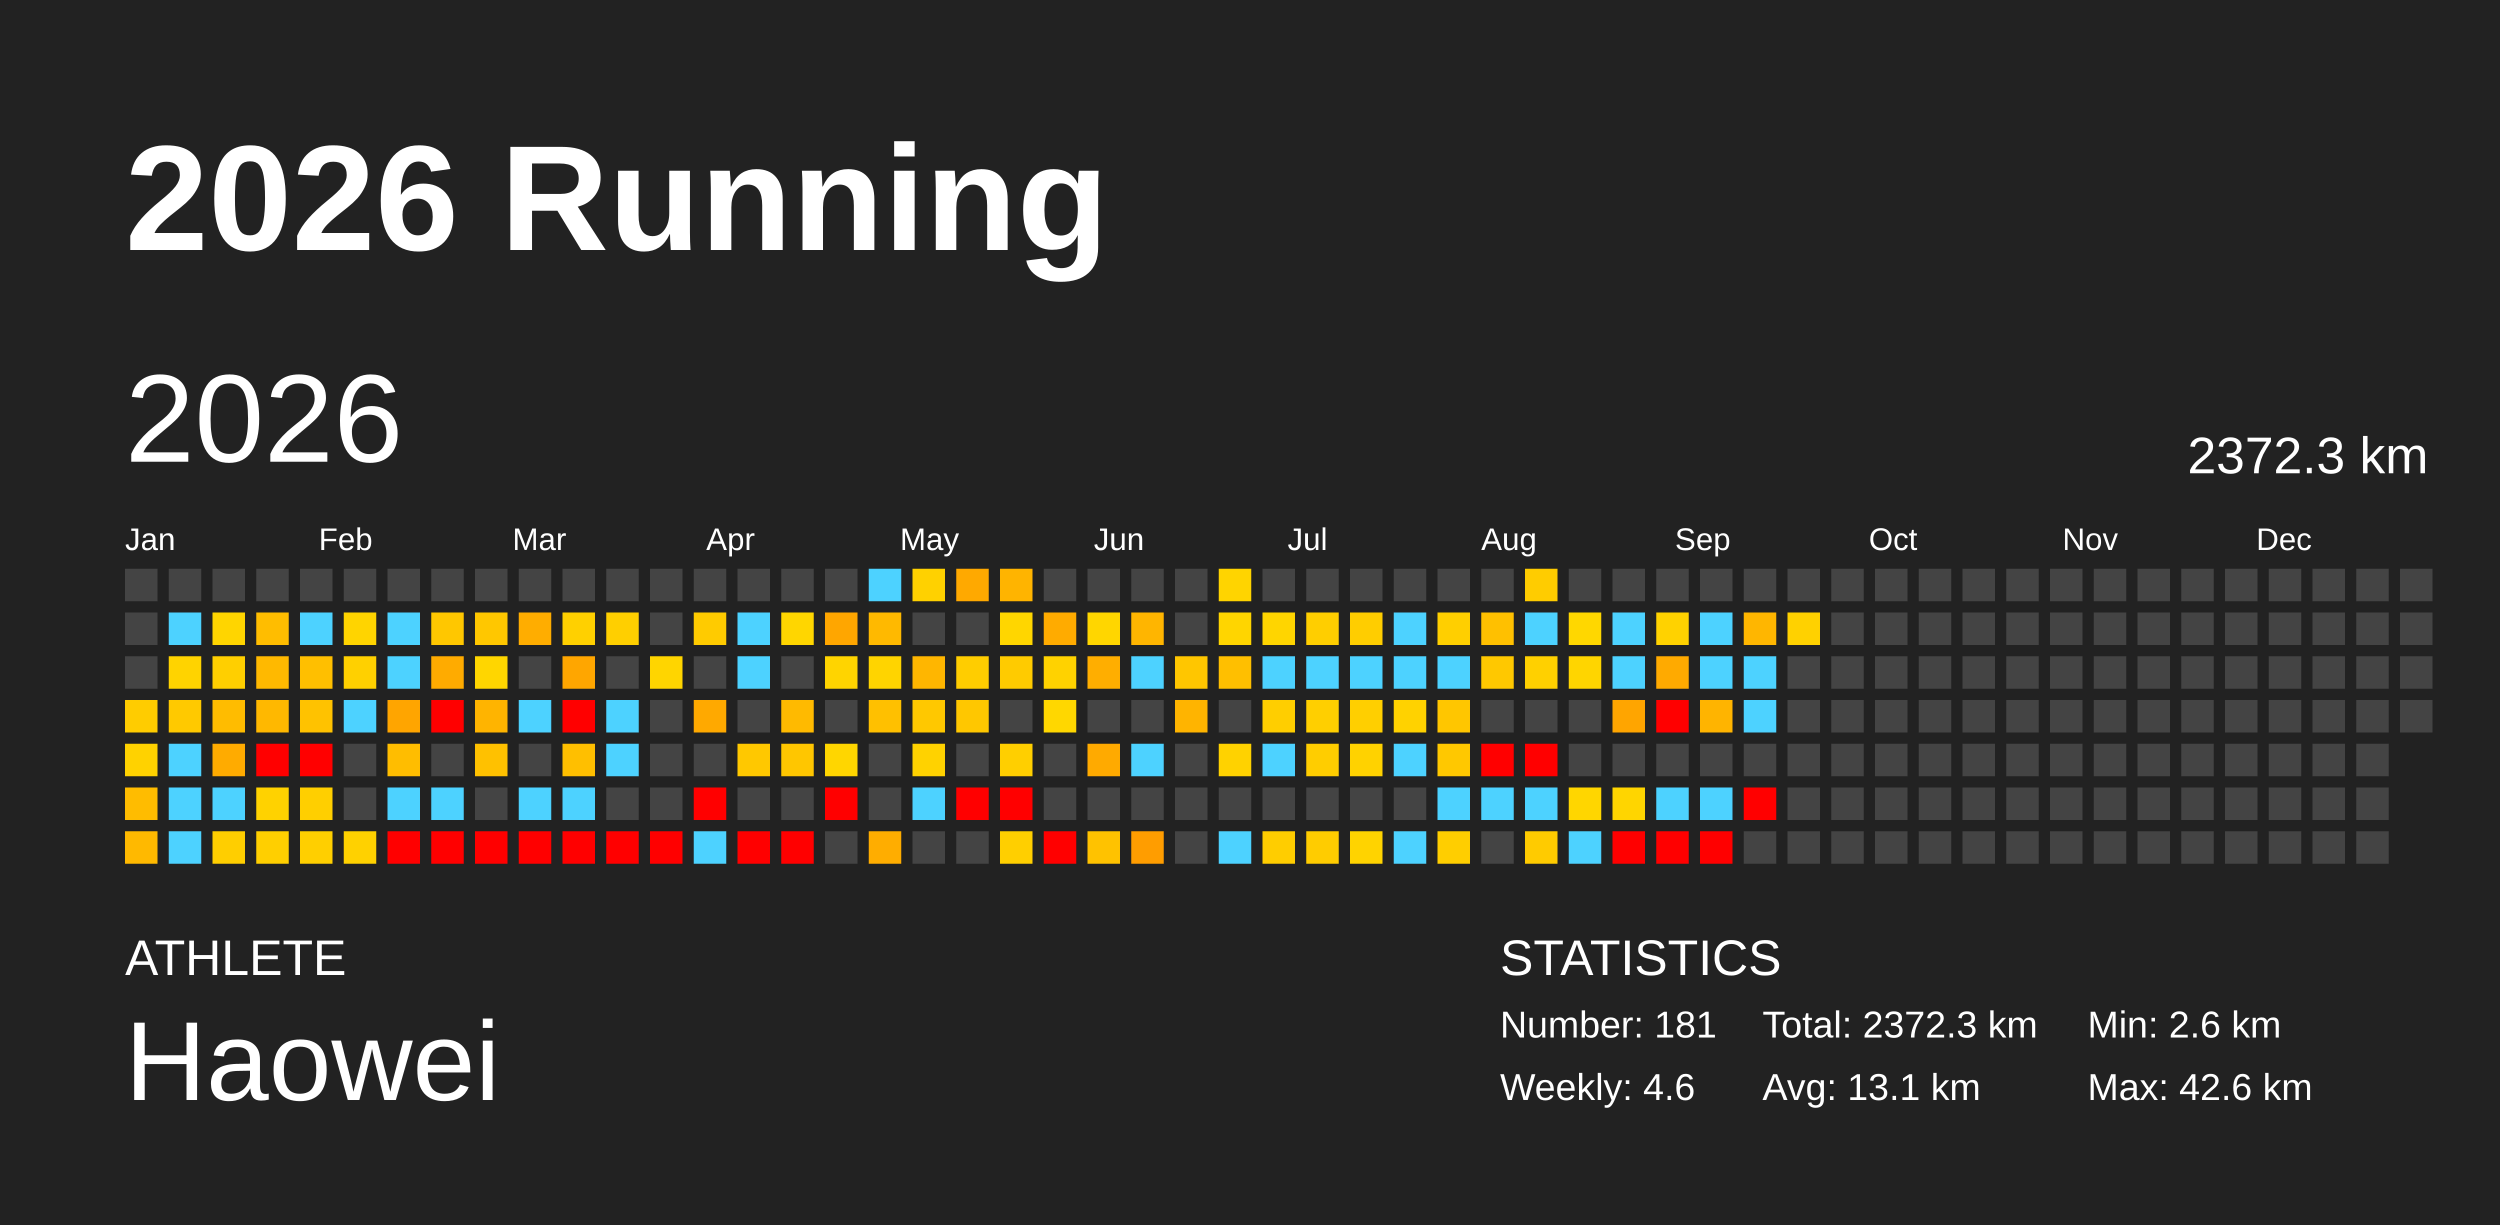
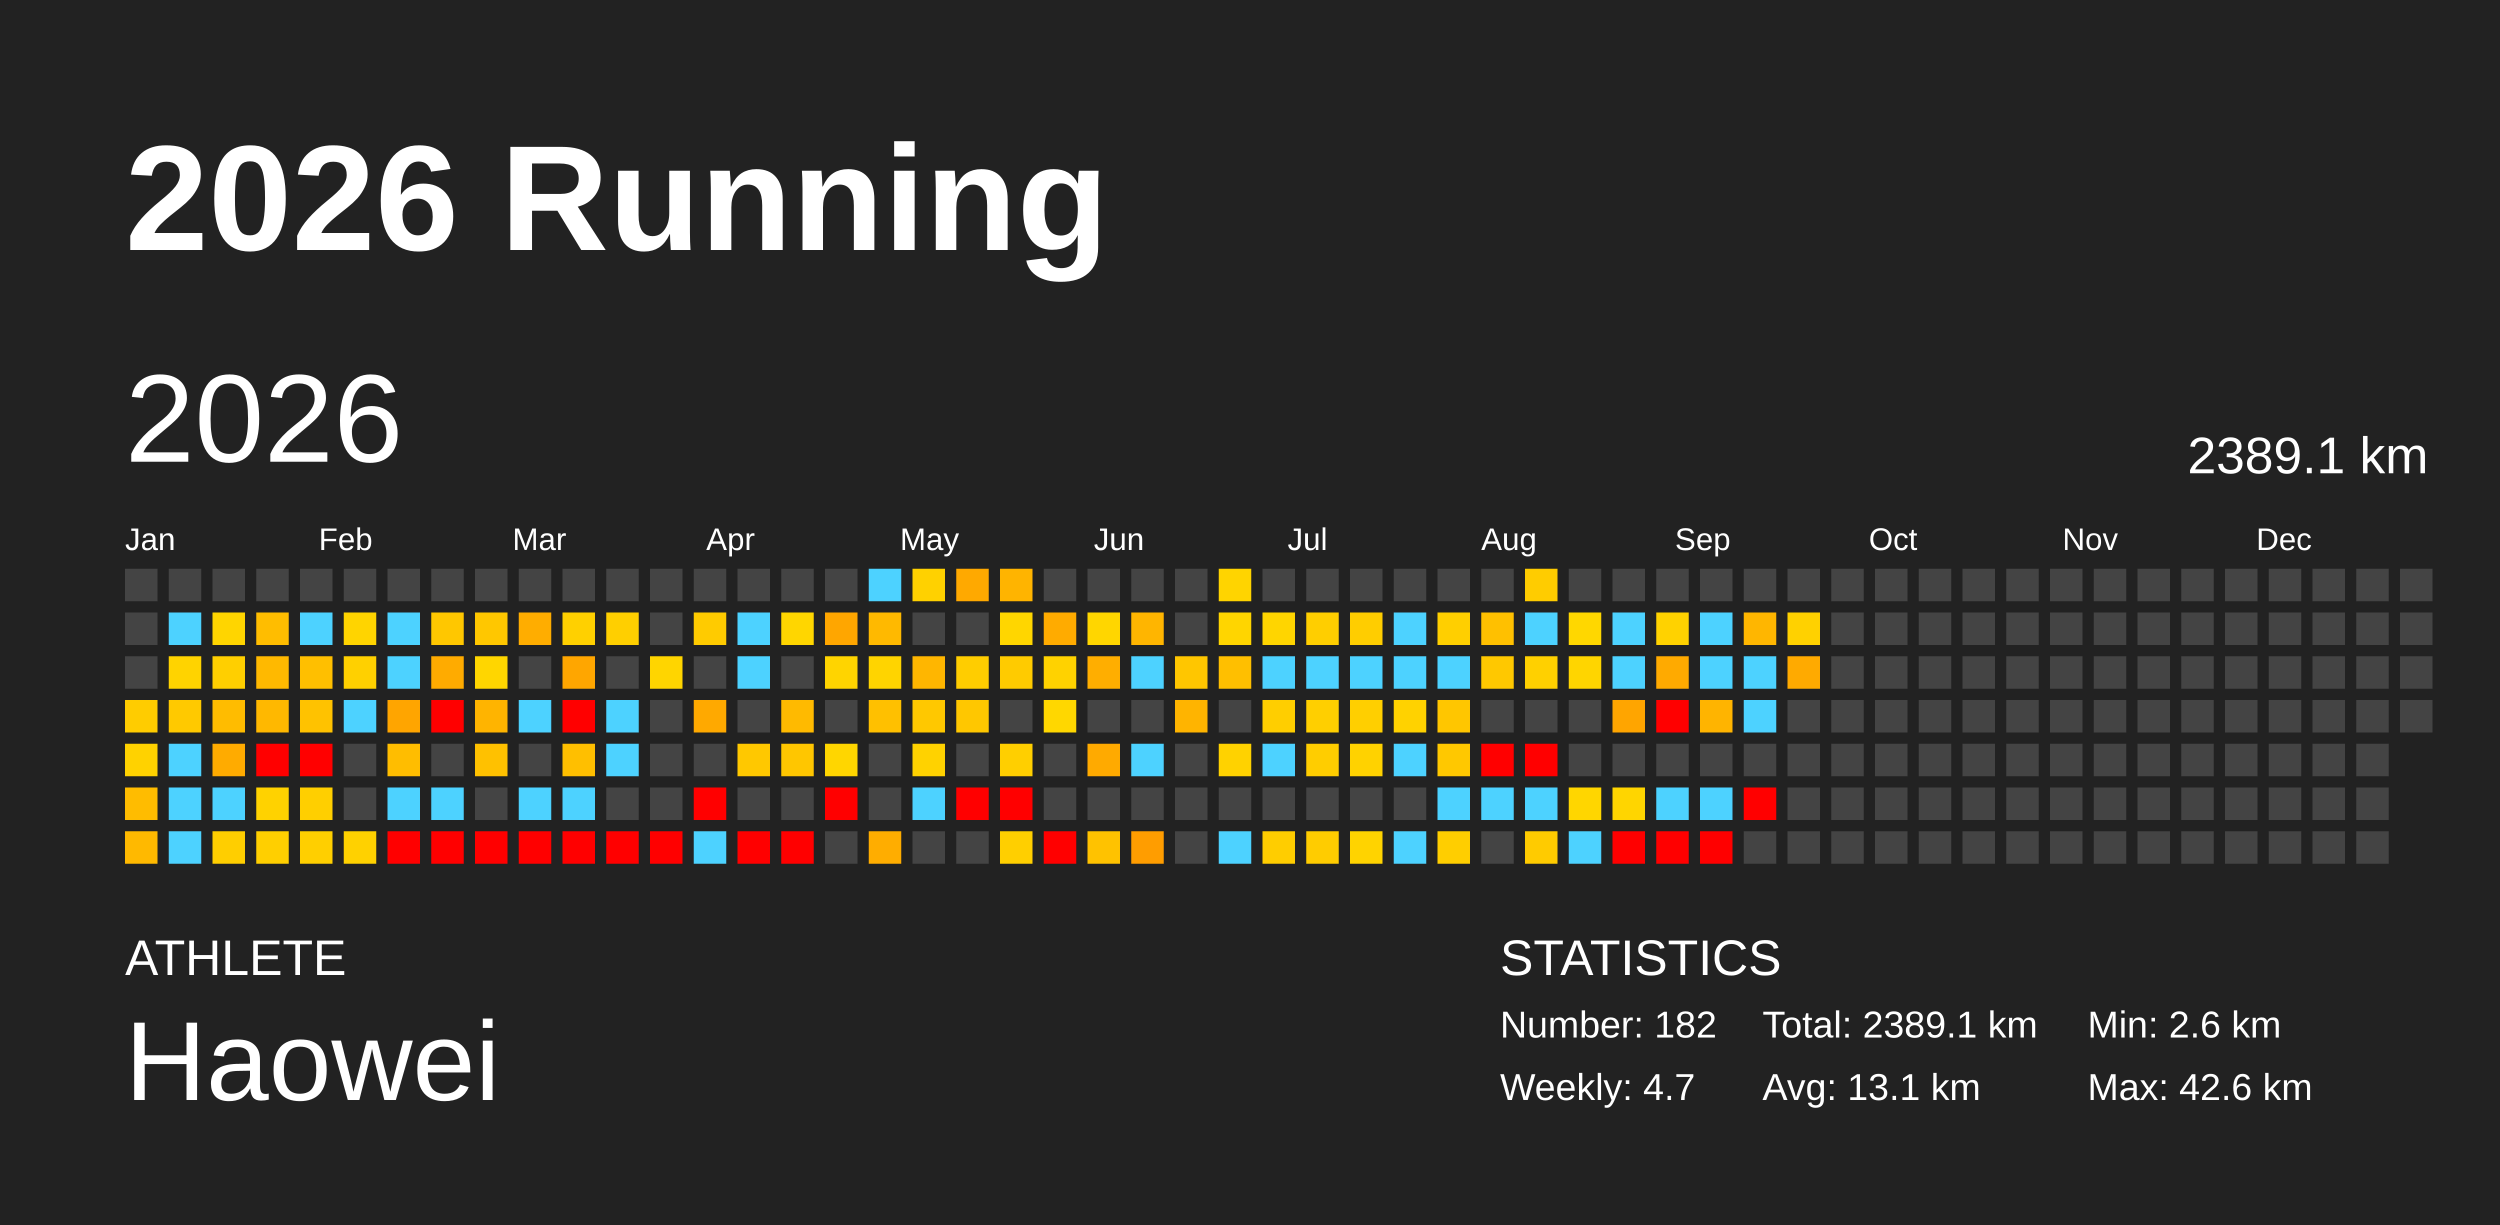
<svg xmlns="http://www.w3.org/2000/svg" baseProfile="full" height="98mm" version="1.1" viewBox="0,0,200,98" width="200mm">
  <defs />
  <rect fill="#222222" height="98" width="200" x="0" y="0" />
  <text fill="#FFFFFF" style="font-size:12px; font-family:Arial; font-weight:bold;" x="10" y="20">2026 Running</text>
  <text fill="#FFFFFF" style="font-size:4px; font-family:Arial" x="10" y="78">ATHLETE</text>
  <text fill="#FFFFFF" style="font-size:9px; font-family:Arial" x="10" y="88">Haowei</text>
  <text fill="#FFFFFF" style="font-size:4px; font-family:Arial" x="120" y="78">STATISTICS</text>
-   <text fill="#FFFFFF" style="font-size:3px; font-family:Arial" x="120" y="83">Number: 181</text>
-   <text fill="#FFFFFF" style="font-size:3px; font-family:Arial" x="120" y="88">Weekly: 4.6</text>
-   <text fill="#FFFFFF" style="font-size:3px; font-family:Arial" x="141" y="83">Total: 2372.3 km</text>
+   <text fill="#FFFFFF" style="font-size:3px; font-family:Arial" x="120" y="83">Number: 182</text>
+   <text fill="#FFFFFF" style="font-size:3px; font-family:Arial" x="120" y="88">Weekly: 4.7</text>
+   <text fill="#FFFFFF" style="font-size:3px; font-family:Arial" x="141" y="83">Total: 2389.1 km</text>
  <text fill="#FFFFFF" style="font-size:3px; font-family:Arial" x="141" y="88">Avg: 13.1 km</text>
  <text fill="#FFFFFF" style="font-size:3px; font-family:Arial" x="167" y="83">Min: 2.6 km</text>
  <text fill="#FFFFFF" style="font-size:3px; font-family:Arial" x="167" y="88">Max: 42.6 km</text>
  <text dominant-baseline="hanging" fill="#FFFFFF" style="font-size:10.0px; font-family:Arial;" x="10" y="30">2026</text>
-   <text dominant-baseline="hanging" fill="#FFFFFF" style="font-size:4.125px; font-family:Arial;" x="175" y="35">2372.3 km</text>
+   <text dominant-baseline="hanging" fill="#FFFFFF" style="font-size:4.125px; font-family:Arial;" x="175" y="35">2389.1 km</text>
  <text fill="#FFFFFF" style="font-size:2.5px; font-family:Arial" x="10.0" y="44">Jan</text>
  <text fill="#FFFFFF" style="font-size:2.5px; font-family:Arial" x="25.5" y="44">Feb</text>
  <text fill="#FFFFFF" style="font-size:2.5px; font-family:Arial" x="41.0" y="44">Mar</text>
  <text fill="#FFFFFF" style="font-size:2.5px; font-family:Arial" x="56.5" y="44">Apr</text>
  <text fill="#FFFFFF" style="font-size:2.5px; font-family:Arial" x="72.0" y="44">May</text>
  <text fill="#FFFFFF" style="font-size:2.5px; font-family:Arial" x="87.5" y="44">Jun</text>
  <text fill="#FFFFFF" style="font-size:2.5px; font-family:Arial" x="103.0" y="44">Jul</text>
  <text fill="#FFFFFF" style="font-size:2.5px; font-family:Arial" x="118.5" y="44">Aug</text>
  <text fill="#FFFFFF" style="font-size:2.5px; font-family:Arial" x="134.0" y="44">Sep</text>
  <text fill="#FFFFFF" style="font-size:2.5px; font-family:Arial" x="149.5" y="44">Oct</text>
  <text fill="#FFFFFF" style="font-size:2.5px; font-family:Arial" x="165.0" y="44">Nov</text>
  <text fill="#FFFFFF" style="font-size:2.5px; font-family:Arial" x="180.5" y="44">Dec</text>
  <rect fill="#444444" height="2.6" width="2.6" x="10.0" y="45.5" />
  <rect fill="#444444" height="2.6" width="2.6" x="10.0" y="49.0" />
  <rect fill="#444444" height="2.6" width="2.6" x="10.0" y="52.5" />
  <rect fill="#ffcc00" height="2.6" width="2.6" x="10.0" y="56.0" />
  <rect fill="#ffd200" height="2.6" width="2.6" x="10.0" y="59.5" />
  <rect fill="#ffbc00" height="2.6" width="2.6" x="10.0" y="63.0" />
  <rect fill="#ffb900" height="2.6" width="2.6" x="10.0" y="66.5" />
  <rect fill="#444444" height="2.6" width="2.6" x="13.5" y="45.5" />
  <rect fill="#4dd2ff" height="2.6" width="2.6" x="13.5" y="49.0" />
  <rect fill="#ffd300" height="2.6" width="2.6" x="13.5" y="52.5" />
  <rect fill="#ffc900" height="2.6" width="2.6" x="13.5" y="56.0" />
  <rect fill="#4dd2ff" height="2.6" width="2.6" x="13.5" y="59.5" />
  <rect fill="#4dd2ff" height="2.6" width="2.6" x="13.5" y="63.0" />
  <rect fill="#4dd2ff" height="2.6" width="2.6" x="13.5" y="66.5" />
  <rect fill="#444444" height="2.6" width="2.6" x="17.0" y="45.5" />
  <rect fill="#ffd500" height="2.6" width="2.6" x="17.0" y="49.0" />
  <rect fill="#ffcf00" height="2.6" width="2.6" x="17.0" y="52.5" />
  <rect fill="#ffbc00" height="2.6" width="2.6" x="17.0" y="56.0" />
  <rect fill="#ffab00" height="2.6" width="2.6" x="17.0" y="59.5" />
  <rect fill="#4dd2ff" height="2.6" width="2.6" x="17.0" y="63.0" />
  <rect fill="#ffce00" height="2.6" width="2.6" x="17.0" y="66.5" />
  <rect fill="#444444" height="2.6" width="2.6" x="20.5" y="45.5" />
  <rect fill="#ffbd00" height="2.6" width="2.6" x="20.5" y="49.0" />
  <rect fill="#ffb900" height="2.6" width="2.6" x="20.5" y="52.5" />
  <rect fill="#ffb800" height="2.6" width="2.6" x="20.5" y="56.0" />
  <rect fill="red" height="2.6" width="2.6" x="20.5" y="59.5" />
  <rect fill="#ffd200" height="2.6" width="2.6" x="20.5" y="63.0" />
  <rect fill="#ffcf00" height="2.6" width="2.6" x="20.5" y="66.5" />
  <rect fill="#444444" height="2.6" width="2.6" x="24.0" y="45.5" />
  <rect fill="#4dd2ff" height="2.6" width="2.6" x="24.0" y="49.0" />
  <rect fill="#ffbf00" height="2.6" width="2.6" x="24.0" y="52.5" />
  <rect fill="#ffc200" height="2.6" width="2.6" x="24.0" y="56.0" />
  <rect fill="red" height="2.6" width="2.6" x="24.0" y="59.5" />
  <rect fill="#ffcf00" height="2.6" width="2.6" x="24.0" y="63.0" />
  <rect fill="#ffcf00" height="2.6" width="2.6" x="24.0" y="66.5" />
  <rect fill="#444444" height="2.6" width="2.6" x="27.5" y="45.5" />
  <rect fill="#ffd400" height="2.6" width="2.6" x="27.5" y="49.0" />
  <rect fill="#ffd000" height="2.6" width="2.6" x="27.5" y="52.5" />
  <rect fill="#4dd2ff" height="2.6" width="2.6" x="27.5" y="56.0" />
  <rect fill="#444444" height="2.6" width="2.6" x="27.5" y="59.5" />
  <rect fill="#444444" height="2.6" width="2.6" x="27.5" y="63.0" />
  <rect fill="#ffd100" height="2.6" width="2.6" x="27.5" y="66.5" />
  <rect fill="#444444" height="2.6" width="2.6" x="31.0" y="45.5" />
  <rect fill="#4dd2ff" height="2.6" width="2.6" x="31.0" y="49.0" />
  <rect fill="#4dd2ff" height="2.6" width="2.6" x="31.0" y="52.5" />
  <rect fill="#ffa500" height="2.6" width="2.6" x="31.0" y="56.0" />
  <rect fill="#ffbd00" height="2.6" width="2.6" x="31.0" y="59.5" />
  <rect fill="#4dd2ff" height="2.6" width="2.6" x="31.0" y="63.0" />
  <rect fill="red" height="2.6" width="2.6" x="31.0" y="66.5" />
  <rect fill="#444444" height="2.6" width="2.6" x="34.5" y="45.5" />
  <rect fill="#ffc700" height="2.6" width="2.6" x="34.5" y="49.0" />
  <rect fill="#ffab00" height="2.6" width="2.6" x="34.5" y="52.5" />
  <rect fill="red" height="2.6" width="2.6" x="34.5" y="56.0" />
  <rect fill="#444444" height="2.6" width="2.6" x="34.5" y="59.5" />
  <rect fill="#4dd2ff" height="2.6" width="2.6" x="34.5" y="63.0" />
  <rect fill="red" height="2.6" width="2.6" x="34.5" y="66.5" />
  <rect fill="#444444" height="2.6" width="2.6" x="38.0" y="45.5" />
  <rect fill="#ffc700" height="2.6" width="2.6" x="38.0" y="49.0" />
  <rect fill="#ffd600" height="2.6" width="2.6" x="38.0" y="52.5" />
  <rect fill="#ffb400" height="2.6" width="2.6" x="38.0" y="56.0" />
  <rect fill="#ffc100" height="2.6" width="2.6" x="38.0" y="59.5" />
  <rect fill="#444444" height="2.6" width="2.6" x="38.0" y="63.0" />
  <rect fill="red" height="2.6" width="2.6" x="38.0" y="66.5" />
  <rect fill="#444444" height="2.6" width="2.6" x="41.5" y="45.5" />
  <rect fill="#ffad00" height="2.6" width="2.6" x="41.5" y="49.0" />
  <rect fill="#444444" height="2.6" width="2.6" x="41.5" y="52.5" />
  <rect fill="#4dd2ff" height="2.6" width="2.6" x="41.5" y="56.0" />
  <rect fill="#444444" height="2.6" width="2.6" x="41.5" y="59.5" />
  <rect fill="#4dd2ff" height="2.6" width="2.6" x="41.5" y="63.0" />
  <rect fill="red" height="2.6" width="2.6" x="41.5" y="66.5" />
  <rect fill="#444444" height="2.6" width="2.6" x="45.0" y="45.5" />
  <rect fill="#ffd000" height="2.6" width="2.6" x="45.0" y="49.0" />
  <rect fill="#ffa600" height="2.6" width="2.6" x="45.0" y="52.5" />
  <rect fill="red" height="2.6" width="2.6" x="45.0" y="56.0" />
  <rect fill="#ffbf00" height="2.6" width="2.6" x="45.0" y="59.5" />
  <rect fill="#4dd2ff" height="2.6" width="2.6" x="45.0" y="63.0" />
  <rect fill="red" height="2.6" width="2.6" x="45.0" y="66.5" />
  <rect fill="#444444" height="2.6" width="2.6" x="48.5" y="45.5" />
  <rect fill="#ffcf00" height="2.6" width="2.6" x="48.5" y="49.0" />
  <rect fill="#444444" height="2.6" width="2.6" x="48.5" y="52.5" />
  <rect fill="#4dd2ff" height="2.6" width="2.6" x="48.5" y="56.0" />
  <rect fill="#4dd2ff" height="2.6" width="2.6" x="48.5" y="59.5" />
  <rect fill="#444444" height="2.6" width="2.6" x="48.5" y="63.0" />
  <rect fill="red" height="2.6" width="2.6" x="48.5" y="66.5" />
  <rect fill="#444444" height="2.6" width="2.6" x="52.0" y="45.5" />
  <rect fill="#444444" height="2.6" width="2.6" x="52.0" y="49.0" />
  <rect fill="#ffd500" height="2.6" width="2.6" x="52.0" y="52.5" />
  <rect fill="#444444" height="2.6" width="2.6" x="52.0" y="56.0" />
  <rect fill="#444444" height="2.6" width="2.6" x="52.0" y="59.5" />
  <rect fill="#444444" height="2.6" width="2.6" x="52.0" y="63.0" />
  <rect fill="red" height="2.6" width="2.6" x="52.0" y="66.5" />
  <rect fill="#444444" height="2.6" width="2.6" x="55.5" y="45.5" />
  <rect fill="#ffcb00" height="2.6" width="2.6" x="55.5" y="49.0" />
  <rect fill="#444444" height="2.6" width="2.6" x="55.5" y="52.5" />
  <rect fill="#ffa900" height="2.6" width="2.6" x="55.5" y="56.0" />
  <rect fill="#444444" height="2.6" width="2.6" x="55.5" y="59.5" />
  <rect fill="red" height="2.6" width="2.6" x="55.5" y="63.0" />
  <rect fill="#4dd2ff" height="2.6" width="2.6" x="55.5" y="66.5" />
  <rect fill="#444444" height="2.6" width="2.6" x="59.0" y="45.5" />
  <rect fill="#4dd2ff" height="2.6" width="2.6" x="59.0" y="49.0" />
  <rect fill="#4dd2ff" height="2.6" width="2.6" x="59.0" y="52.5" />
  <rect fill="#444444" height="2.6" width="2.6" x="59.0" y="56.0" />
  <rect fill="#ffc800" height="2.6" width="2.6" x="59.0" y="59.5" />
  <rect fill="#444444" height="2.6" width="2.6" x="59.0" y="63.0" />
  <rect fill="red" height="2.6" width="2.6" x="59.0" y="66.5" />
  <rect fill="#444444" height="2.6" width="2.6" x="62.5" y="45.5" />
  <rect fill="#ffd600" height="2.6" width="2.6" x="62.5" y="49.0" />
  <rect fill="#444444" height="2.6" width="2.6" x="62.5" y="52.5" />
  <rect fill="#ffba00" height="2.6" width="2.6" x="62.5" y="56.0" />
  <rect fill="#ffc600" height="2.6" width="2.6" x="62.5" y="59.5" />
  <rect fill="#444444" height="2.6" width="2.6" x="62.5" y="63.0" />
  <rect fill="red" height="2.6" width="2.6" x="62.5" y="66.5" />
  <rect fill="#444444" height="2.6" width="2.6" x="66.0" y="45.5" />
  <rect fill="#ffa600" height="2.6" width="2.6" x="66.0" y="49.0" />
  <rect fill="#ffd400" height="2.6" width="2.6" x="66.0" y="52.5" />
  <rect fill="#444444" height="2.6" width="2.6" x="66.0" y="56.0" />
  <rect fill="#ffd600" height="2.6" width="2.6" x="66.0" y="59.5" />
  <rect fill="red" height="2.6" width="2.6" x="66.0" y="63.0" />
  <rect fill="#444444" height="2.6" width="2.6" x="66.0" y="66.5" />
  <rect fill="#4dd2ff" height="2.6" width="2.6" x="69.5" y="45.5" />
  <rect fill="#ffb900" height="2.6" width="2.6" x="69.5" y="49.0" />
  <rect fill="#ffd400" height="2.6" width="2.6" x="69.5" y="52.5" />
  <rect fill="#ffc000" height="2.6" width="2.6" x="69.5" y="56.0" />
  <rect fill="#444444" height="2.6" width="2.6" x="69.5" y="59.5" />
  <rect fill="#444444" height="2.6" width="2.6" x="69.5" y="63.0" />
  <rect fill="#ffad00" height="2.6" width="2.6" x="69.5" y="66.5" />
  <rect fill="#ffd100" height="2.6" width="2.6" x="73.0" y="45.5" />
  <rect fill="#444444" height="2.6" width="2.6" x="73.0" y="49.0" />
  <rect fill="#ffb600" height="2.6" width="2.6" x="73.0" y="52.5" />
  <rect fill="#ffc800" height="2.6" width="2.6" x="73.0" y="56.0" />
  <rect fill="#ffd200" height="2.6" width="2.6" x="73.0" y="59.5" />
  <rect fill="#4dd2ff" height="2.6" width="2.6" x="73.0" y="63.0" />
  <rect fill="#444444" height="2.6" width="2.6" x="73.0" y="66.5" />
  <rect fill="#ffa900" height="2.6" width="2.6" x="76.5" y="45.5" />
  <rect fill="#444444" height="2.6" width="2.6" x="76.5" y="49.0" />
  <rect fill="#ffcd00" height="2.6" width="2.6" x="76.5" y="52.5" />
  <rect fill="#ffc700" height="2.6" width="2.6" x="76.5" y="56.0" />
  <rect fill="#444444" height="2.6" width="2.6" x="76.5" y="59.5" />
  <rect fill="red" height="2.6" width="2.6" x="76.5" y="63.0" />
  <rect fill="#444444" height="2.6" width="2.6" x="76.5" y="66.5" />
  <rect fill="#ffb400" height="2.6" width="2.6" x="80.0" y="45.5" />
  <rect fill="#ffd600" height="2.6" width="2.6" x="80.0" y="49.0" />
  <rect fill="#ffcb00" height="2.6" width="2.6" x="80.0" y="52.5" />
  <rect fill="#444444" height="2.6" width="2.6" x="80.0" y="56.0" />
  <rect fill="#ffcf00" height="2.6" width="2.6" x="80.0" y="59.5" />
  <rect fill="red" height="2.6" width="2.6" x="80.0" y="63.0" />
  <rect fill="#ffcf00" height="2.6" width="2.6" x="80.0" y="66.5" />
  <rect fill="#444444" height="2.6" width="2.6" x="83.5" y="45.5" />
  <rect fill="#ffab00" height="2.6" width="2.6" x="83.5" y="49.0" />
  <rect fill="#ffd200" height="2.6" width="2.6" x="83.5" y="52.5" />
  <rect fill="#ffd700" height="2.6" width="2.6" x="83.5" y="56.0" />
  <rect fill="#444444" height="2.6" width="2.6" x="83.5" y="59.5" />
  <rect fill="#444444" height="2.6" width="2.6" x="83.5" y="63.0" />
  <rect fill="red" height="2.6" width="2.6" x="83.5" y="66.5" />
  <rect fill="#444444" height="2.6" width="2.6" x="87.0" y="45.5" />
  <rect fill="#ffd600" height="2.6" width="2.6" x="87.0" y="49.0" />
  <rect fill="#ffae00" height="2.6" width="2.6" x="87.0" y="52.5" />
  <rect fill="#444444" height="2.6" width="2.6" x="87.0" y="56.0" />
  <rect fill="#ffaa00" height="2.6" width="2.6" x="87.0" y="59.5" />
  <rect fill="#444444" height="2.6" width="2.6" x="87.0" y="63.0" />
  <rect fill="#ffc200" height="2.6" width="2.6" x="87.0" y="66.5" />
  <rect fill="#444444" height="2.6" width="2.6" x="90.5" y="45.5" />
  <rect fill="#ffb500" height="2.6" width="2.6" x="90.5" y="49.0" />
  <rect fill="#4dd2ff" height="2.6" width="2.6" x="90.5" y="52.5" />
  <rect fill="#444444" height="2.6" width="2.6" x="90.5" y="56.0" />
  <rect fill="#4dd2ff" height="2.6" width="2.6" x="90.5" y="59.5" />
  <rect fill="#444444" height="2.6" width="2.6" x="90.5" y="63.0" />
  <rect fill="#ff9d00" height="2.6" width="2.6" x="90.5" y="66.5" />
  <rect fill="#444444" height="2.6" width="2.6" x="94.0" y="45.5" />
  <rect fill="#444444" height="2.6" width="2.6" x="94.0" y="49.0" />
  <rect fill="#ffc600" height="2.6" width="2.6" x="94.0" y="52.5" />
  <rect fill="#ffb400" height="2.6" width="2.6" x="94.0" y="56.0" />
  <rect fill="#444444" height="2.6" width="2.6" x="94.0" y="59.5" />
  <rect fill="#444444" height="2.6" width="2.6" x="94.0" y="63.0" />
  <rect fill="#444444" height="2.6" width="2.6" x="94.0" y="66.5" />
  <rect fill="#ffd400" height="2.6" width="2.6" x="97.5" y="45.5" />
  <rect fill="#ffd500" height="2.6" width="2.6" x="97.5" y="49.0" />
  <rect fill="#ffbf00" height="2.6" width="2.6" x="97.5" y="52.5" />
  <rect fill="#444444" height="2.6" width="2.6" x="97.5" y="56.0" />
  <rect fill="#ffd200" height="2.6" width="2.6" x="97.5" y="59.5" />
  <rect fill="#444444" height="2.6" width="2.6" x="97.5" y="63.0" />
  <rect fill="#4dd2ff" height="2.6" width="2.6" x="97.5" y="66.5" />
  <rect fill="#444444" height="2.6" width="2.6" x="101.0" y="45.5" />
  <rect fill="#ffd500" height="2.6" width="2.6" x="101.0" y="49.0" />
  <rect fill="#4dd2ff" height="2.6" width="2.6" x="101.0" y="52.5" />
  <rect fill="#ffce00" height="2.6" width="2.6" x="101.0" y="56.0" />
  <rect fill="#4dd2ff" height="2.6" width="2.6" x="101.0" y="59.5" />
  <rect fill="#444444" height="2.6" width="2.6" x="101.0" y="63.0" />
  <rect fill="#ffcd00" height="2.6" width="2.6" x="101.0" y="66.5" />
  <rect fill="#444444" height="2.6" width="2.6" x="104.5" y="45.5" />
  <rect fill="#ffce00" height="2.6" width="2.6" x="104.5" y="49.0" />
  <rect fill="#4dd2ff" height="2.6" width="2.6" x="104.5" y="52.5" />
  <rect fill="#ffcf00" height="2.6" width="2.6" x="104.5" y="56.0" />
  <rect fill="#ffcd00" height="2.6" width="2.6" x="104.5" y="59.5" />
  <rect fill="#444444" height="2.6" width="2.6" x="104.5" y="63.0" />
  <rect fill="#ffcc00" height="2.6" width="2.6" x="104.5" y="66.5" />
  <rect fill="#444444" height="2.6" width="2.6" x="108.0" y="45.5" />
  <rect fill="#ffcd00" height="2.6" width="2.6" x="108.0" y="49.0" />
  <rect fill="#4dd2ff" height="2.6" width="2.6" x="108.0" y="52.5" />
  <rect fill="#ffcf00" height="2.6" width="2.6" x="108.0" y="56.0" />
  <rect fill="#ffd200" height="2.6" width="2.6" x="108.0" y="59.5" />
  <rect fill="#444444" height="2.6" width="2.6" x="108.0" y="63.0" />
  <rect fill="#ffd300" height="2.6" width="2.6" x="108.0" y="66.5" />
  <rect fill="#444444" height="2.6" width="2.6" x="111.5" y="45.5" />
  <rect fill="#4dd2ff" height="2.6" width="2.6" x="111.5" y="49.0" />
  <rect fill="#4dd2ff" height="2.6" width="2.6" x="111.5" y="52.5" />
  <rect fill="#ffd200" height="2.6" width="2.6" x="111.5" y="56.0" />
  <rect fill="#4dd2ff" height="2.6" width="2.6" x="111.5" y="59.5" />
  <rect fill="#444444" height="2.6" width="2.6" x="111.5" y="63.0" />
  <rect fill="#4dd2ff" height="2.6" width="2.6" x="111.5" y="66.5" />
  <rect fill="#444444" height="2.6" width="2.6" x="115.0" y="45.5" />
  <rect fill="#ffcf00" height="2.6" width="2.6" x="115.0" y="49.0" />
  <rect fill="#4dd2ff" height="2.6" width="2.6" x="115.0" y="52.5" />
  <rect fill="#ffc600" height="2.6" width="2.6" x="115.0" y="56.0" />
  <rect fill="#ffc800" height="2.6" width="2.6" x="115.0" y="59.5" />
  <rect fill="#4dd2ff" height="2.6" width="2.6" x="115.0" y="63.0" />
  <rect fill="#ffce00" height="2.6" width="2.6" x="115.0" y="66.5" />
  <rect fill="#444444" height="2.6" width="2.6" x="118.5" y="45.5" />
  <rect fill="#ffc000" height="2.6" width="2.6" x="118.5" y="49.0" />
  <rect fill="#ffc800" height="2.6" width="2.6" x="118.5" y="52.5" />
  <rect fill="#444444" height="2.6" width="2.6" x="118.5" y="56.0" />
  <rect fill="red" height="2.6" width="2.6" x="118.5" y="59.5" />
  <rect fill="#4dd2ff" height="2.6" width="2.6" x="118.5" y="63.0" />
  <rect fill="#444444" height="2.6" width="2.6" x="118.5" y="66.5" />
  <rect fill="#ffcc00" height="2.6" width="2.6" x="122.0" y="45.5" />
  <rect fill="#4dd2ff" height="2.6" width="2.6" x="122.0" y="49.0" />
  <rect fill="#ffd000" height="2.6" width="2.6" x="122.0" y="52.5" />
  <rect fill="#444444" height="2.6" width="2.6" x="122.0" y="56.0" />
  <rect fill="red" height="2.6" width="2.6" x="122.0" y="59.5" />
  <rect fill="#4dd2ff" height="2.6" width="2.6" x="122.0" y="63.0" />
  <rect fill="#ffcb00" height="2.6" width="2.6" x="122.0" y="66.5" />
  <rect fill="#444444" height="2.6" width="2.6" x="125.5" y="45.5" />
  <rect fill="#ffd700" height="2.6" width="2.6" x="125.5" y="49.0" />
  <rect fill="#ffd500" height="2.6" width="2.6" x="125.5" y="52.5" />
  <rect fill="#444444" height="2.6" width="2.6" x="125.5" y="56.0" />
  <rect fill="#444444" height="2.6" width="2.6" x="125.5" y="59.5" />
  <rect fill="#ffd600" height="2.6" width="2.6" x="125.5" y="63.0" />
  <rect fill="#4dd2ff" height="2.6" width="2.6" x="125.5" y="66.5" />
  <rect fill="#444444" height="2.6" width="2.6" x="129.0" y="45.5" />
  <rect fill="#4dd2ff" height="2.6" width="2.6" x="129.0" y="49.0" />
  <rect fill="#4dd2ff" height="2.6" width="2.6" x="129.0" y="52.5" />
  <rect fill="#ffa500" height="2.6" width="2.6" x="129.0" y="56.0" />
  <rect fill="#444444" height="2.6" width="2.6" x="129.0" y="59.5" />
  <rect fill="#ffd500" height="2.6" width="2.6" x="129.0" y="63.0" />
  <rect fill="red" height="2.6" width="2.6" x="129.0" y="66.5" />
  <rect fill="#444444" height="2.6" width="2.6" x="132.5" y="45.5" />
  <rect fill="#ffd200" height="2.6" width="2.6" x="132.5" y="49.0" />
  <rect fill="#ffaa00" height="2.6" width="2.6" x="132.5" y="52.5" />
  <rect fill="red" height="2.6" width="2.6" x="132.5" y="56.0" />
  <rect fill="#444444" height="2.6" width="2.6" x="132.5" y="59.5" />
  <rect fill="#4dd2ff" height="2.6" width="2.6" x="132.5" y="63.0" />
  <rect fill="red" height="2.6" width="2.6" x="132.5" y="66.5" />
  <rect fill="#444444" height="2.6" width="2.6" x="136.0" y="45.5" />
  <rect fill="#4dd2ff" height="2.6" width="2.6" x="136.0" y="49.0" />
  <rect fill="#4dd2ff" height="2.6" width="2.6" x="136.0" y="52.5" />
  <rect fill="#ffb400" height="2.6" width="2.6" x="136.0" y="56.0" />
  <rect fill="#444444" height="2.6" width="2.6" x="136.0" y="59.5" />
  <rect fill="#4dd2ff" height="2.6" width="2.6" x="136.0" y="63.0" />
  <rect fill="red" height="2.6" width="2.6" x="136.0" y="66.5" />
  <rect fill="#444444" height="2.6" width="2.6" x="139.5" y="45.5" />
  <rect fill="#ffb600" height="2.6" width="2.6" x="139.5" y="49.0" />
  <rect fill="#4dd2ff" height="2.6" width="2.6" x="139.5" y="52.5" />
  <rect fill="#4dd2ff" height="2.6" width="2.6" x="139.5" y="56.0" />
  <rect fill="#444444" height="2.6" width="2.6" x="139.5" y="59.5" />
  <rect fill="red" height="2.6" width="2.6" x="139.5" y="63.0" />
  <rect fill="#444444" height="2.6" width="2.6" x="139.5" y="66.5" />
  <rect fill="#444444" height="2.6" width="2.6" x="143.0" y="45.5" />
  <rect fill="#ffd100" height="2.6" width="2.6" x="143.0" y="49.0" />
-   <rect fill="#444444" height="2.6" width="2.6" x="143.0" y="52.5" />
+   <rect fill="#ffaa00" height="2.6" width="2.6" x="143.0" y="52.5" />
  <rect fill="#444444" height="2.6" width="2.6" x="143.0" y="56.0" />
  <rect fill="#444444" height="2.6" width="2.6" x="143.0" y="59.5" />
  <rect fill="#444444" height="2.6" width="2.6" x="143.0" y="63.0" />
  <rect fill="#444444" height="2.6" width="2.6" x="143.0" y="66.5" />
  <rect fill="#444444" height="2.6" width="2.6" x="146.5" y="45.5" />
  <rect fill="#444444" height="2.6" width="2.6" x="146.5" y="49.0" />
  <rect fill="#444444" height="2.6" width="2.6" x="146.5" y="52.5" />
  <rect fill="#444444" height="2.6" width="2.6" x="146.5" y="56.0" />
  <rect fill="#444444" height="2.6" width="2.6" x="146.5" y="59.5" />
  <rect fill="#444444" height="2.6" width="2.6" x="146.5" y="63.0" />
  <rect fill="#444444" height="2.6" width="2.6" x="146.5" y="66.5" />
  <rect fill="#444444" height="2.6" width="2.6" x="150.0" y="45.5" />
  <rect fill="#444444" height="2.6" width="2.6" x="150.0" y="49.0" />
  <rect fill="#444444" height="2.6" width="2.6" x="150.0" y="52.5" />
  <rect fill="#444444" height="2.6" width="2.6" x="150.0" y="56.0" />
  <rect fill="#444444" height="2.6" width="2.6" x="150.0" y="59.5" />
  <rect fill="#444444" height="2.6" width="2.6" x="150.0" y="63.0" />
  <rect fill="#444444" height="2.6" width="2.6" x="150.0" y="66.5" />
  <rect fill="#444444" height="2.6" width="2.6" x="153.5" y="45.5" />
  <rect fill="#444444" height="2.6" width="2.6" x="153.5" y="49.0" />
  <rect fill="#444444" height="2.6" width="2.6" x="153.5" y="52.5" />
  <rect fill="#444444" height="2.6" width="2.6" x="153.5" y="56.0" />
  <rect fill="#444444" height="2.6" width="2.6" x="153.5" y="59.5" />
  <rect fill="#444444" height="2.6" width="2.6" x="153.5" y="63.0" />
  <rect fill="#444444" height="2.6" width="2.6" x="153.5" y="66.5" />
  <rect fill="#444444" height="2.6" width="2.6" x="157.0" y="45.5" />
  <rect fill="#444444" height="2.6" width="2.6" x="157.0" y="49.0" />
  <rect fill="#444444" height="2.6" width="2.6" x="157.0" y="52.5" />
  <rect fill="#444444" height="2.6" width="2.6" x="157.0" y="56.0" />
  <rect fill="#444444" height="2.6" width="2.6" x="157.0" y="59.5" />
  <rect fill="#444444" height="2.6" width="2.6" x="157.0" y="63.0" />
  <rect fill="#444444" height="2.6" width="2.6" x="157.0" y="66.5" />
  <rect fill="#444444" height="2.6" width="2.6" x="160.5" y="45.5" />
  <rect fill="#444444" height="2.6" width="2.6" x="160.5" y="49.0" />
  <rect fill="#444444" height="2.6" width="2.6" x="160.5" y="52.5" />
  <rect fill="#444444" height="2.6" width="2.6" x="160.5" y="56.0" />
  <rect fill="#444444" height="2.6" width="2.6" x="160.5" y="59.5" />
  <rect fill="#444444" height="2.6" width="2.6" x="160.5" y="63.0" />
  <rect fill="#444444" height="2.6" width="2.6" x="160.5" y="66.5" />
  <rect fill="#444444" height="2.6" width="2.6" x="164.0" y="45.5" />
  <rect fill="#444444" height="2.6" width="2.6" x="164.0" y="49.0" />
  <rect fill="#444444" height="2.6" width="2.6" x="164.0" y="52.5" />
  <rect fill="#444444" height="2.6" width="2.6" x="164.0" y="56.0" />
  <rect fill="#444444" height="2.6" width="2.6" x="164.0" y="59.5" />
  <rect fill="#444444" height="2.6" width="2.6" x="164.0" y="63.0" />
  <rect fill="#444444" height="2.6" width="2.6" x="164.0" y="66.5" />
  <rect fill="#444444" height="2.6" width="2.6" x="167.5" y="45.5" />
  <rect fill="#444444" height="2.6" width="2.6" x="167.5" y="49.0" />
  <rect fill="#444444" height="2.6" width="2.6" x="167.5" y="52.5" />
  <rect fill="#444444" height="2.6" width="2.6" x="167.5" y="56.0" />
  <rect fill="#444444" height="2.6" width="2.6" x="167.5" y="59.5" />
  <rect fill="#444444" height="2.6" width="2.6" x="167.5" y="63.0" />
  <rect fill="#444444" height="2.6" width="2.6" x="167.5" y="66.5" />
  <rect fill="#444444" height="2.6" width="2.6" x="171.0" y="45.5" />
  <rect fill="#444444" height="2.6" width="2.6" x="171.0" y="49.0" />
  <rect fill="#444444" height="2.6" width="2.6" x="171.0" y="52.5" />
  <rect fill="#444444" height="2.6" width="2.6" x="171.0" y="56.0" />
  <rect fill="#444444" height="2.6" width="2.6" x="171.0" y="59.5" />
  <rect fill="#444444" height="2.6" width="2.6" x="171.0" y="63.0" />
  <rect fill="#444444" height="2.6" width="2.6" x="171.0" y="66.5" />
  <rect fill="#444444" height="2.6" width="2.6" x="174.5" y="45.5" />
  <rect fill="#444444" height="2.6" width="2.6" x="174.5" y="49.0" />
  <rect fill="#444444" height="2.6" width="2.6" x="174.5" y="52.5" />
  <rect fill="#444444" height="2.6" width="2.6" x="174.5" y="56.0" />
  <rect fill="#444444" height="2.6" width="2.6" x="174.5" y="59.5" />
  <rect fill="#444444" height="2.6" width="2.6" x="174.5" y="63.0" />
  <rect fill="#444444" height="2.6" width="2.6" x="174.5" y="66.5" />
  <rect fill="#444444" height="2.6" width="2.6" x="178.0" y="45.5" />
  <rect fill="#444444" height="2.6" width="2.6" x="178.0" y="49.0" />
  <rect fill="#444444" height="2.6" width="2.6" x="178.0" y="52.5" />
  <rect fill="#444444" height="2.6" width="2.6" x="178.0" y="56.0" />
  <rect fill="#444444" height="2.6" width="2.6" x="178.0" y="59.5" />
  <rect fill="#444444" height="2.6" width="2.6" x="178.0" y="63.0" />
  <rect fill="#444444" height="2.6" width="2.6" x="178.0" y="66.5" />
  <rect fill="#444444" height="2.6" width="2.6" x="181.5" y="45.5" />
  <rect fill="#444444" height="2.6" width="2.6" x="181.5" y="49.0" />
  <rect fill="#444444" height="2.6" width="2.6" x="181.5" y="52.5" />
  <rect fill="#444444" height="2.6" width="2.6" x="181.5" y="56.0" />
  <rect fill="#444444" height="2.6" width="2.6" x="181.5" y="59.5" />
  <rect fill="#444444" height="2.6" width="2.6" x="181.5" y="63.0" />
  <rect fill="#444444" height="2.6" width="2.6" x="181.5" y="66.5" />
  <rect fill="#444444" height="2.6" width="2.6" x="185.0" y="45.5" />
  <rect fill="#444444" height="2.6" width="2.6" x="185.0" y="49.0" />
  <rect fill="#444444" height="2.6" width="2.6" x="185.0" y="52.5" />
  <rect fill="#444444" height="2.6" width="2.6" x="185.0" y="56.0" />
  <rect fill="#444444" height="2.6" width="2.6" x="185.0" y="59.5" />
  <rect fill="#444444" height="2.6" width="2.6" x="185.0" y="63.0" />
  <rect fill="#444444" height="2.6" width="2.6" x="185.0" y="66.5" />
  <rect fill="#444444" height="2.6" width="2.6" x="188.5" y="45.5" />
  <rect fill="#444444" height="2.6" width="2.6" x="188.5" y="49.0" />
  <rect fill="#444444" height="2.6" width="2.6" x="188.5" y="52.5" />
  <rect fill="#444444" height="2.6" width="2.6" x="188.5" y="56.0" />
  <rect fill="#444444" height="2.6" width="2.6" x="188.5" y="59.5" />
  <rect fill="#444444" height="2.6" width="2.6" x="188.5" y="63.0" />
  <rect fill="#444444" height="2.6" width="2.6" x="188.5" y="66.5" />
  <rect fill="#444444" height="2.6" width="2.6" x="192.0" y="45.5" />
  <rect fill="#444444" height="2.6" width="2.6" x="192.0" y="49.0" />
  <rect fill="#444444" height="2.6" width="2.6" x="192.0" y="52.5" />
  <rect fill="#444444" height="2.6" width="2.6" x="192.0" y="56.0" />
</svg>
